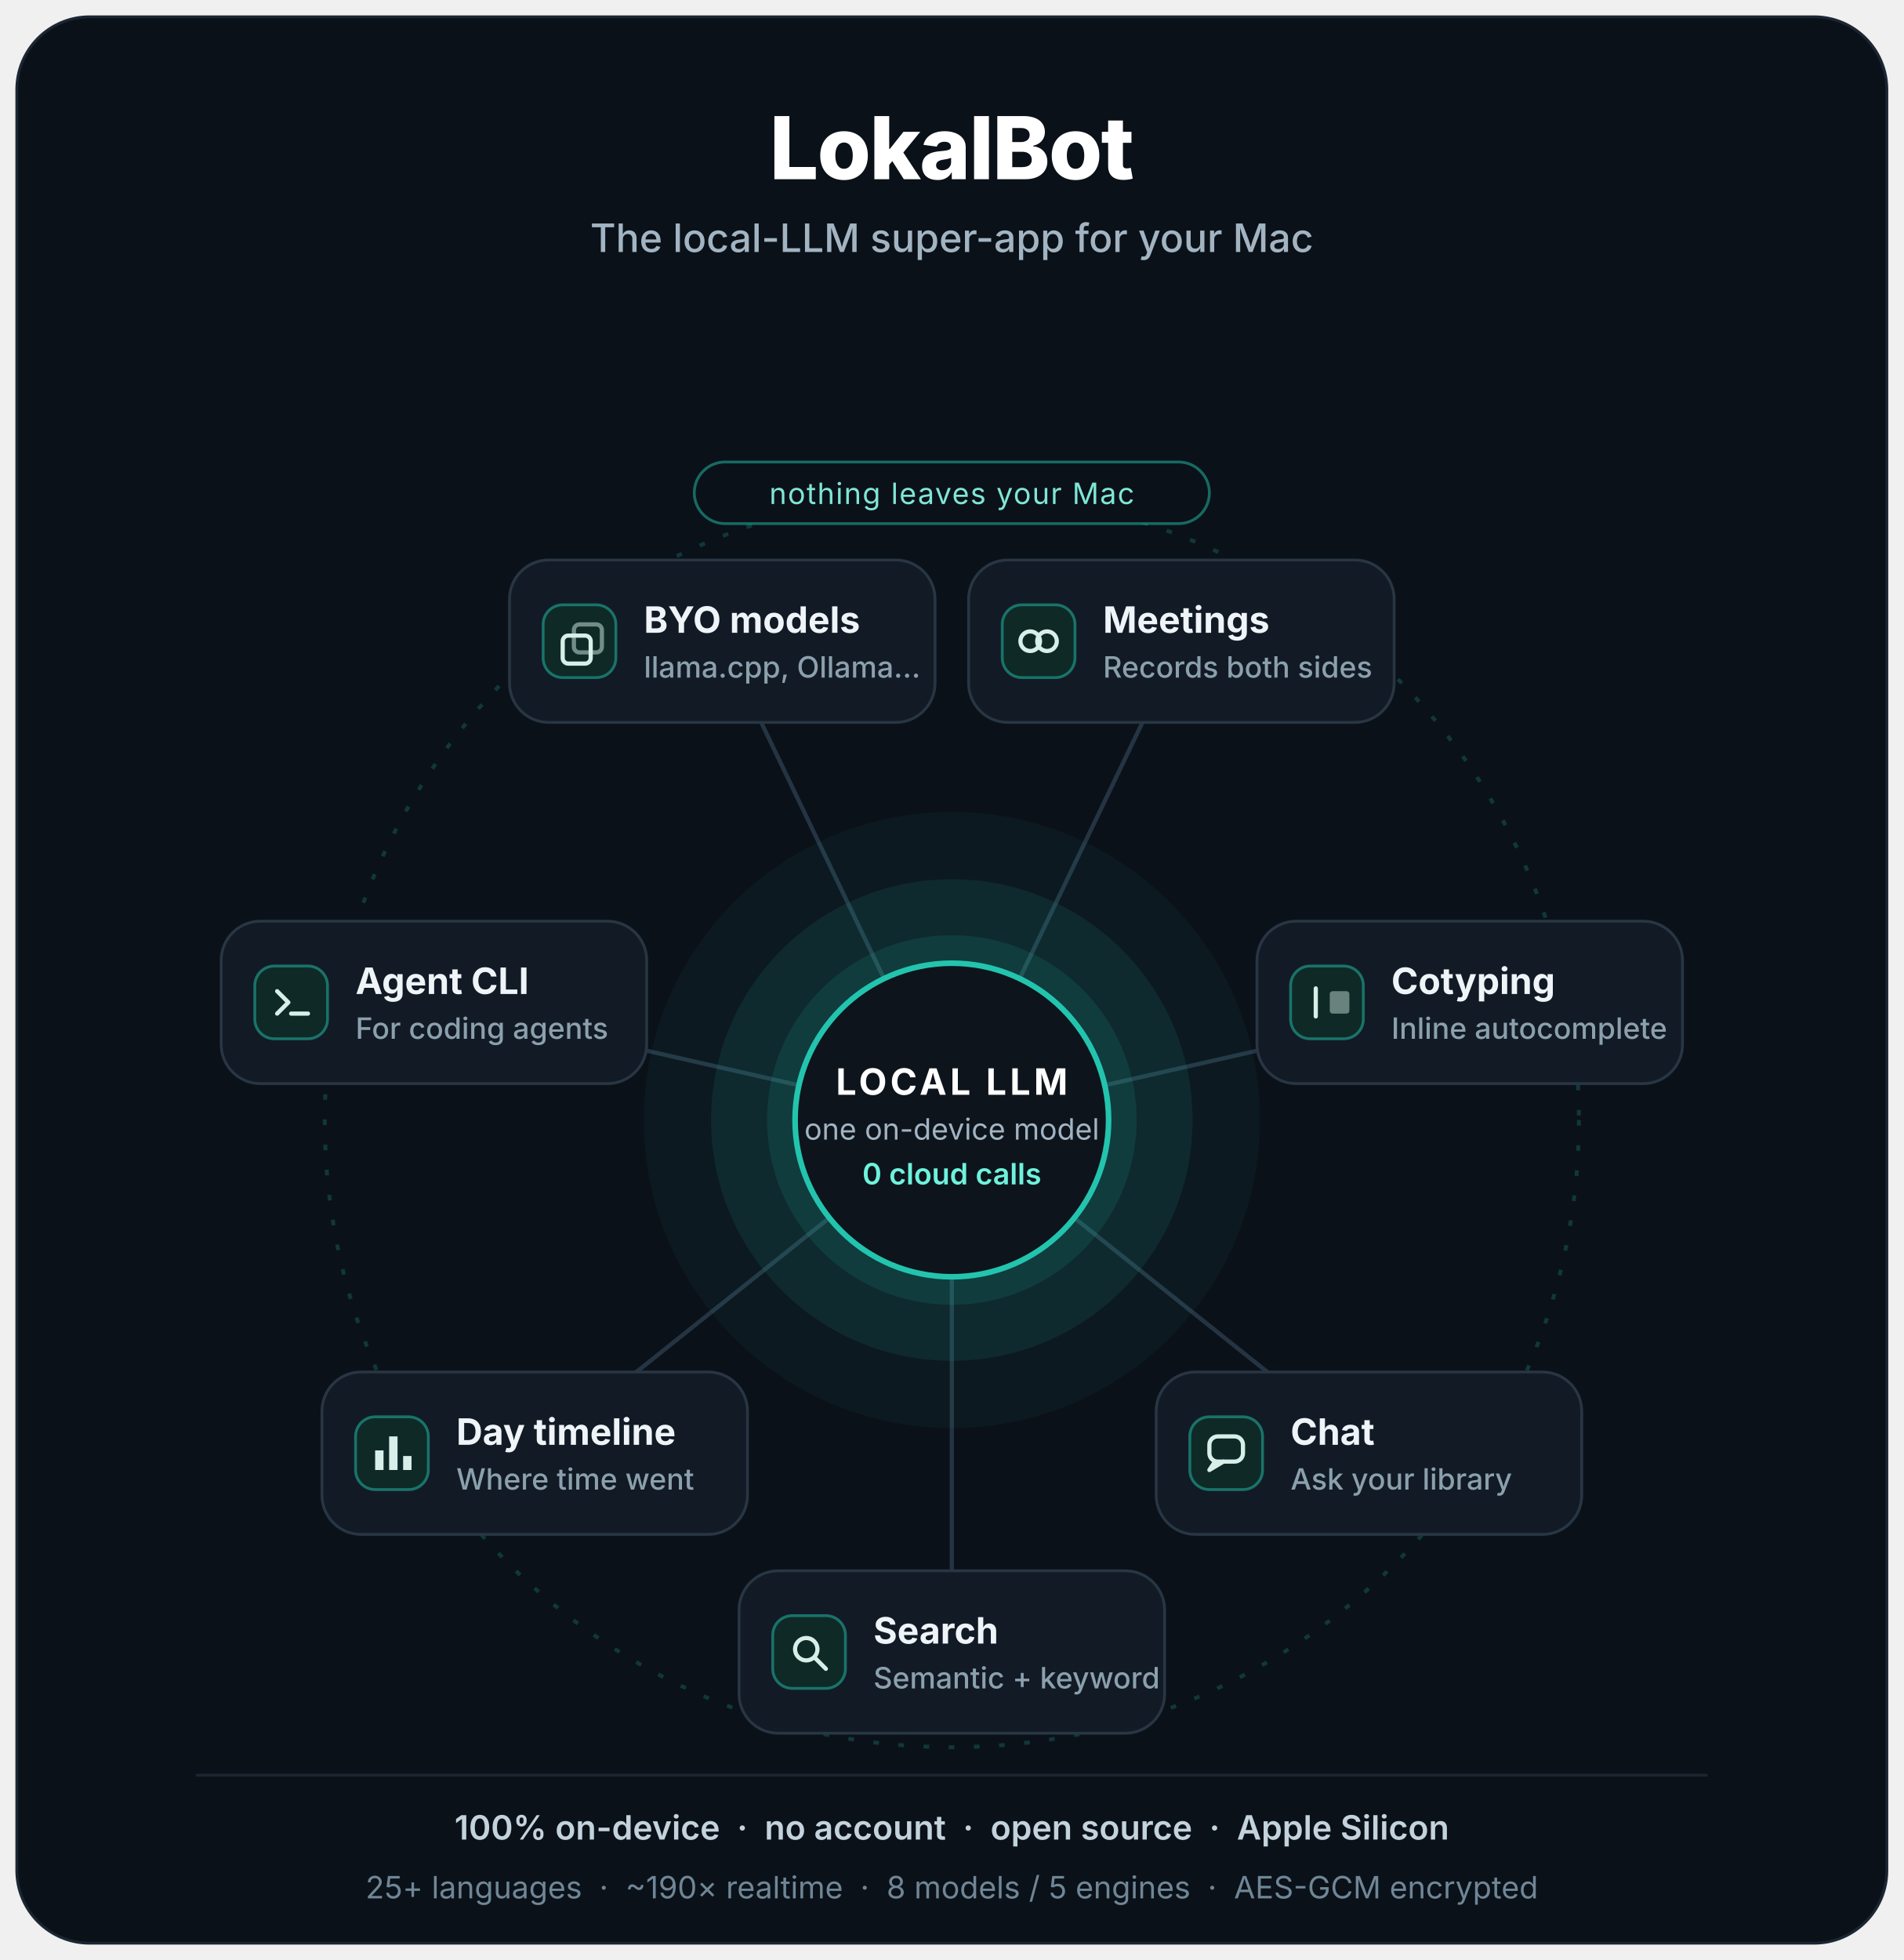
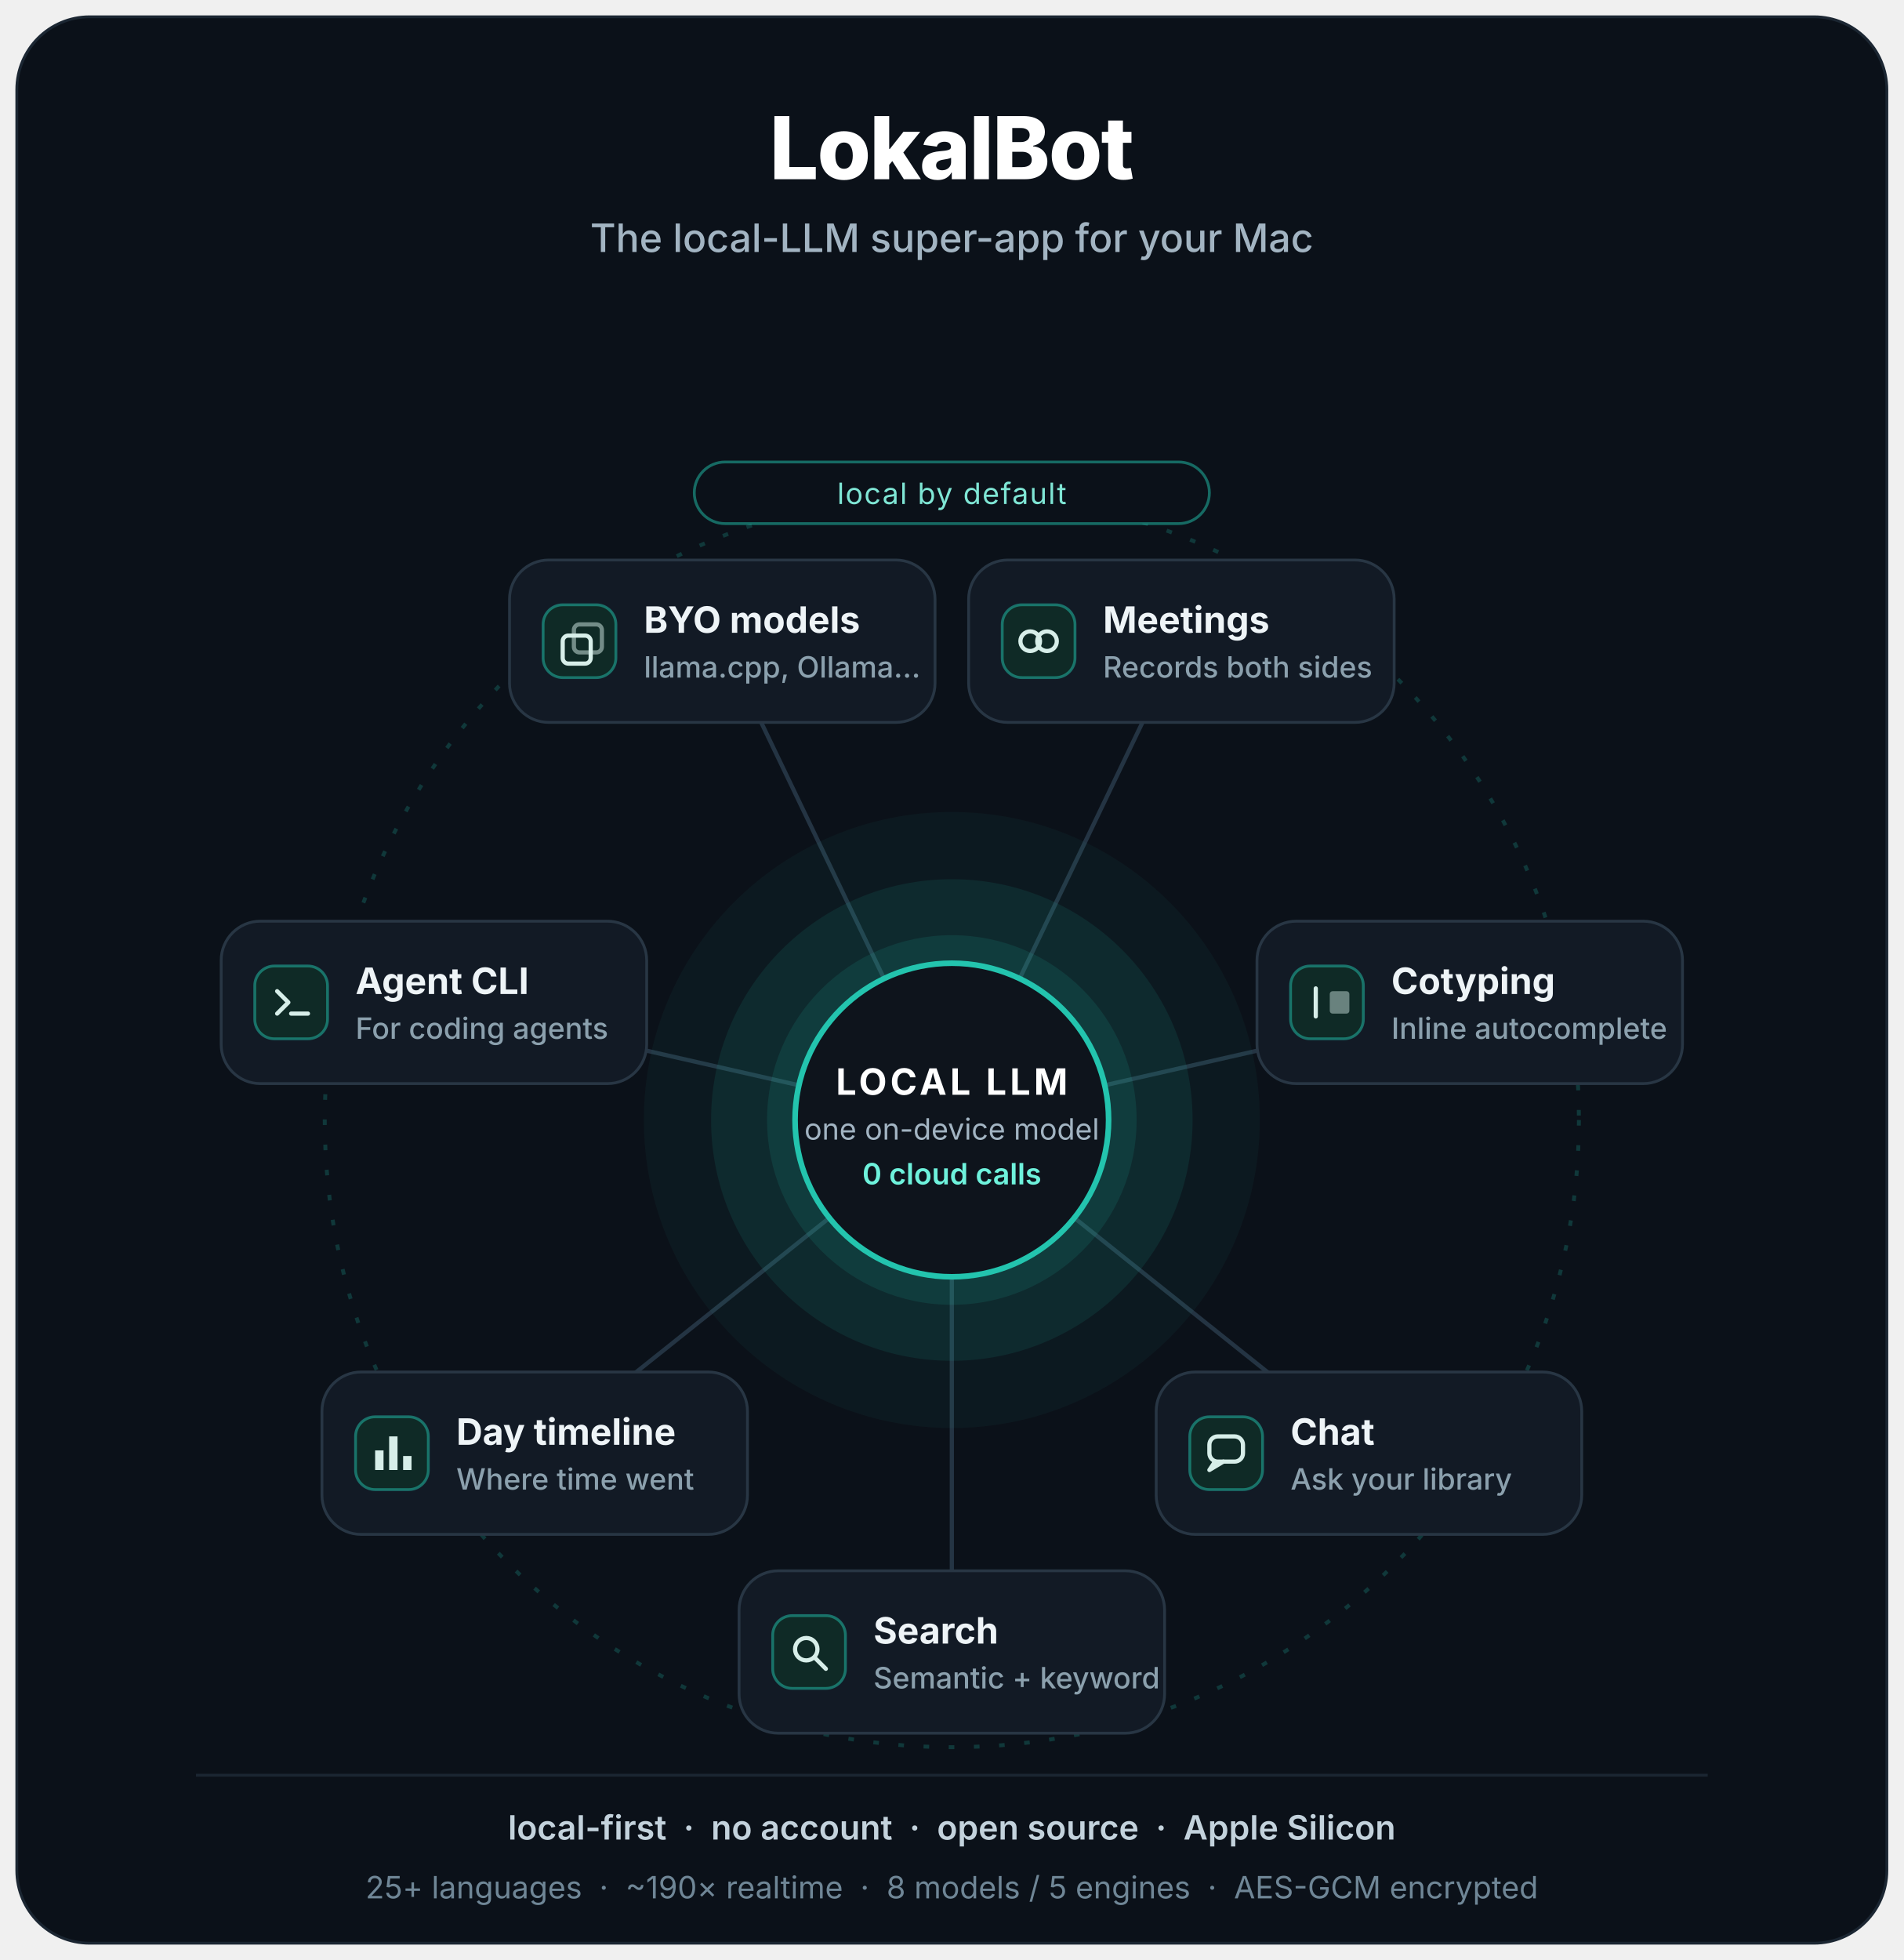
<svg xmlns="http://www.w3.org/2000/svg" viewBox="0 0 680 700" role="img" aria-labelledby="ttl dsc" font-family="-apple-system, BlinkMacSystemFont, 'SF Pro Display', 'Inter', system-ui, 'Segoe UI', Roboto, Helvetica, Arial, sans-serif">
  <style>
    .lab{font-size:13px;font-weight:650;fill:#EEF4F7;}
    .sub{font-size:10.5px;font-weight:450;fill:#8BA0AD;}
    .ico{fill:none;stroke:#D7EEE9;stroke-width:1.5;stroke-linecap:round;stroke-linejoin:round;}
    .icf{fill:#D7EEE9;}
    @media (prefers-reduced-motion: no-preference){
      .pulse{animation:pz 3.4s ease-in-out infinite;}
      .spin{animation:dz 28s linear infinite;}
    }
    @keyframes pz{0%,100%{opacity:.10}50%{opacity:.26}}
    @keyframes dz{to{stroke-dashoffset:-300}}
  </style>
  <rect x="6" y="6" width="668" height="688" rx="26" fill="#0B1119" stroke="#1B2632" />
  <g stroke="#243443" stroke-width="1.5">
    <line x1="340" y1="400" x2="422" y2="229" />
    <line x1="340" y1="400" x2="525" y2="358" />
    <line x1="340" y1="400" x2="489" y2="519" />
    <line x1="340" y1="400" x2="340" y2="590" />
    <line x1="340" y1="400" x2="191" y2="519" />
    <line x1="340" y1="400" x2="155" y2="358" />
    <line x1="340" y1="400" x2="258" y2="229" />
  </g>
  <circle class="spin" cx="340" cy="400" r="224" fill="none" stroke="#23C4AE" stroke-opacity="0.22" stroke-width="1.4" stroke-dasharray="2 7" />
  <circle cx="340" cy="400" r="110" fill="#23C4AE" opacity="0.05" />
  <circle class="pulse" cx="340" cy="400" r="86" fill="#23C4AE" opacity="0.10" />
  <circle cx="340" cy="400" r="66" fill="#23C4AE" opacity="0.12" />
  <circle cx="340" cy="400" r="56" fill="#0E141C" stroke="#23C4AE" stroke-width="2" />
  <text x="340" y="391" text-anchor="middle" font-size="13" font-weight="700" letter-spacing="1.2" fill="#FFFFFF">LOCAL LLM</text>
  <text x="340" y="407" text-anchor="middle" font-size="10.5" fill="#A2B4C2">one on-device model</text>
  <text x="340" y="423" text-anchor="middle" font-size="10.5" font-weight="600" fill="#6EF2DC">0 cloud calls</text>
  <g>
    <rect x="346" y="200" width="152" height="58" rx="14" fill="#121A25" stroke="#283644" />
    <rect x="358" y="216" width="26" height="26" rx="7" fill="#0F2A26" stroke="#23C4AE" stroke-opacity="0.5" />
    <circle class="ico" cx="368" cy="229" r="3.5" />
    <circle class="ico" cx="374" cy="229" r="3.5" />
    <text class="lab" x="394" y="226">Meetings</text>
    <text class="sub" x="394" y="242">Records both sides</text>
  </g>
  <g>
    <rect x="449" y="329" width="152" height="58" rx="14" fill="#121A25" stroke="#283644" />
    <rect x="461" y="345" width="26" height="26" rx="7" fill="#0F2A26" stroke="#23C4AE" stroke-opacity="0.5" />
    <line class="ico" x1="470" y1="353" x2="470" y2="363" />
    <rect class="icf" x="475" y="354" width="7" height="8" rx="1" opacity="0.45" />
    <text class="lab" x="497" y="355">Cotyping</text>
    <text class="sub" x="497" y="371">Inline autocomplete</text>
  </g>
  <g>
    <rect x="413" y="490" width="152" height="58" rx="14" fill="#121A25" stroke="#283644" />
    <rect x="425" y="506" width="26" height="26" rx="7" fill="#0F2A26" stroke="#23C4AE" stroke-opacity="0.5" />
    <rect class="ico" x="432" y="513" width="12" height="9" rx="3" />
    <path class="ico" d="M434 522 L432 525 L437 522" />
    <text class="lab" x="461" y="516">Chat</text>
    <text class="sub" x="461" y="532">Ask your library</text>
  </g>
  <g>
    <rect x="264" y="561" width="152" height="58" rx="14" fill="#121A25" stroke="#283644" />
    <rect x="276" y="577" width="26" height="26" rx="7" fill="#0F2A26" stroke="#23C4AE" stroke-opacity="0.5" />
    <circle class="ico" cx="288" cy="589" r="4" />
    <line class="ico" x1="291" y1="592" x2="295" y2="596" />
    <text class="lab" x="312" y="587">Search</text>
    <text class="sub" x="312" y="603">Semantic + keyword</text>
  </g>
  <g>
    <rect x="115" y="490" width="152" height="58" rx="14" fill="#121A25" stroke="#283644" />
    <rect x="127" y="506" width="26" height="26" rx="7" fill="#0F2A26" stroke="#23C4AE" stroke-opacity="0.5" />
    <rect class="icf" x="134" y="518" width="3" height="7" />
    <rect class="icf" x="139" y="513" width="3" height="12" />
    <rect class="icf" x="144" y="520" width="3" height="5" />
    <text class="lab" x="163" y="516">Day timeline</text>
    <text class="sub" x="163" y="532">Where time went</text>
  </g>
  <g>
    <rect x="79" y="329" width="152" height="58" rx="14" fill="#121A25" stroke="#283644" />
    <rect x="91" y="345" width="26" height="26" rx="7" fill="#0F2A26" stroke="#23C4AE" stroke-opacity="0.5" />
    <path class="ico" d="M99 354 L103 358 L99 362" />
    <line class="ico" x1="104" y1="362" x2="110" y2="362" />
    <text class="lab" x="127" y="355">Agent CLI</text>
    <text class="sub" x="127" y="371">For coding agents</text>
  </g>
  <g>
    <rect x="182" y="200" width="152" height="58" rx="14" fill="#121A25" stroke="#283644" />
    <rect x="194" y="216" width="26" height="26" rx="7" fill="#0F2A26" stroke="#23C4AE" stroke-opacity="0.5" />
    <rect class="ico" x="205" y="223" width="10" height="10" rx="2" opacity="0.5" />
    <rect class="ico" x="201" y="227" width="10" height="10" rx="2" />
    <text class="lab" x="230" y="226">BYO models</text>
    <text class="sub" x="230" y="242">llama.cpp, Ollama…</text>
  </g>
  <text x="340" y="64" text-anchor="middle" font-size="31" font-weight="800" letter-spacing="-0.5" fill="#FFFFFF">LokalBot</text>
  <text x="340" y="90" text-anchor="middle" font-size="14" font-weight="500" fill="#A2B4C2">The local-LLM super-app for your Mac</text>
  <rect x="248" y="165" width="184" height="22" rx="11" fill="#0B1119" stroke="#23C4AE" stroke-opacity="0.5" />
-   <text x="340" y="180" text-anchor="middle" font-size="10.5" letter-spacing="0.4" fill="#7FE6D5">nothing leaves your Mac</text>
+   <text x="340" y="180" text-anchor="middle" font-size="10.5" letter-spacing="0.4" fill="#7FE6D5">local by default</text>
  <line x1="70" y1="634" x2="610" y2="634" stroke="#1B2632" />
-   <text x="340" y="657" text-anchor="middle" font-size="12" font-weight="600" fill="#C3D2DC">100% on-device  ·  no account  ·  open source  ·  Apple Silicon</text>
+   <text x="340" y="657" text-anchor="middle" font-size="12" font-weight="600" fill="#C3D2DC">local-first  ·  no account  ·  open source  ·  Apple Silicon</text>
  <text x="340" y="678" text-anchor="middle" font-size="11" fill="#6F8696">25+ languages  ·  ~190× realtime  ·  8 models / 5 engines  ·  AES-GCM encrypted</text>
</svg>
